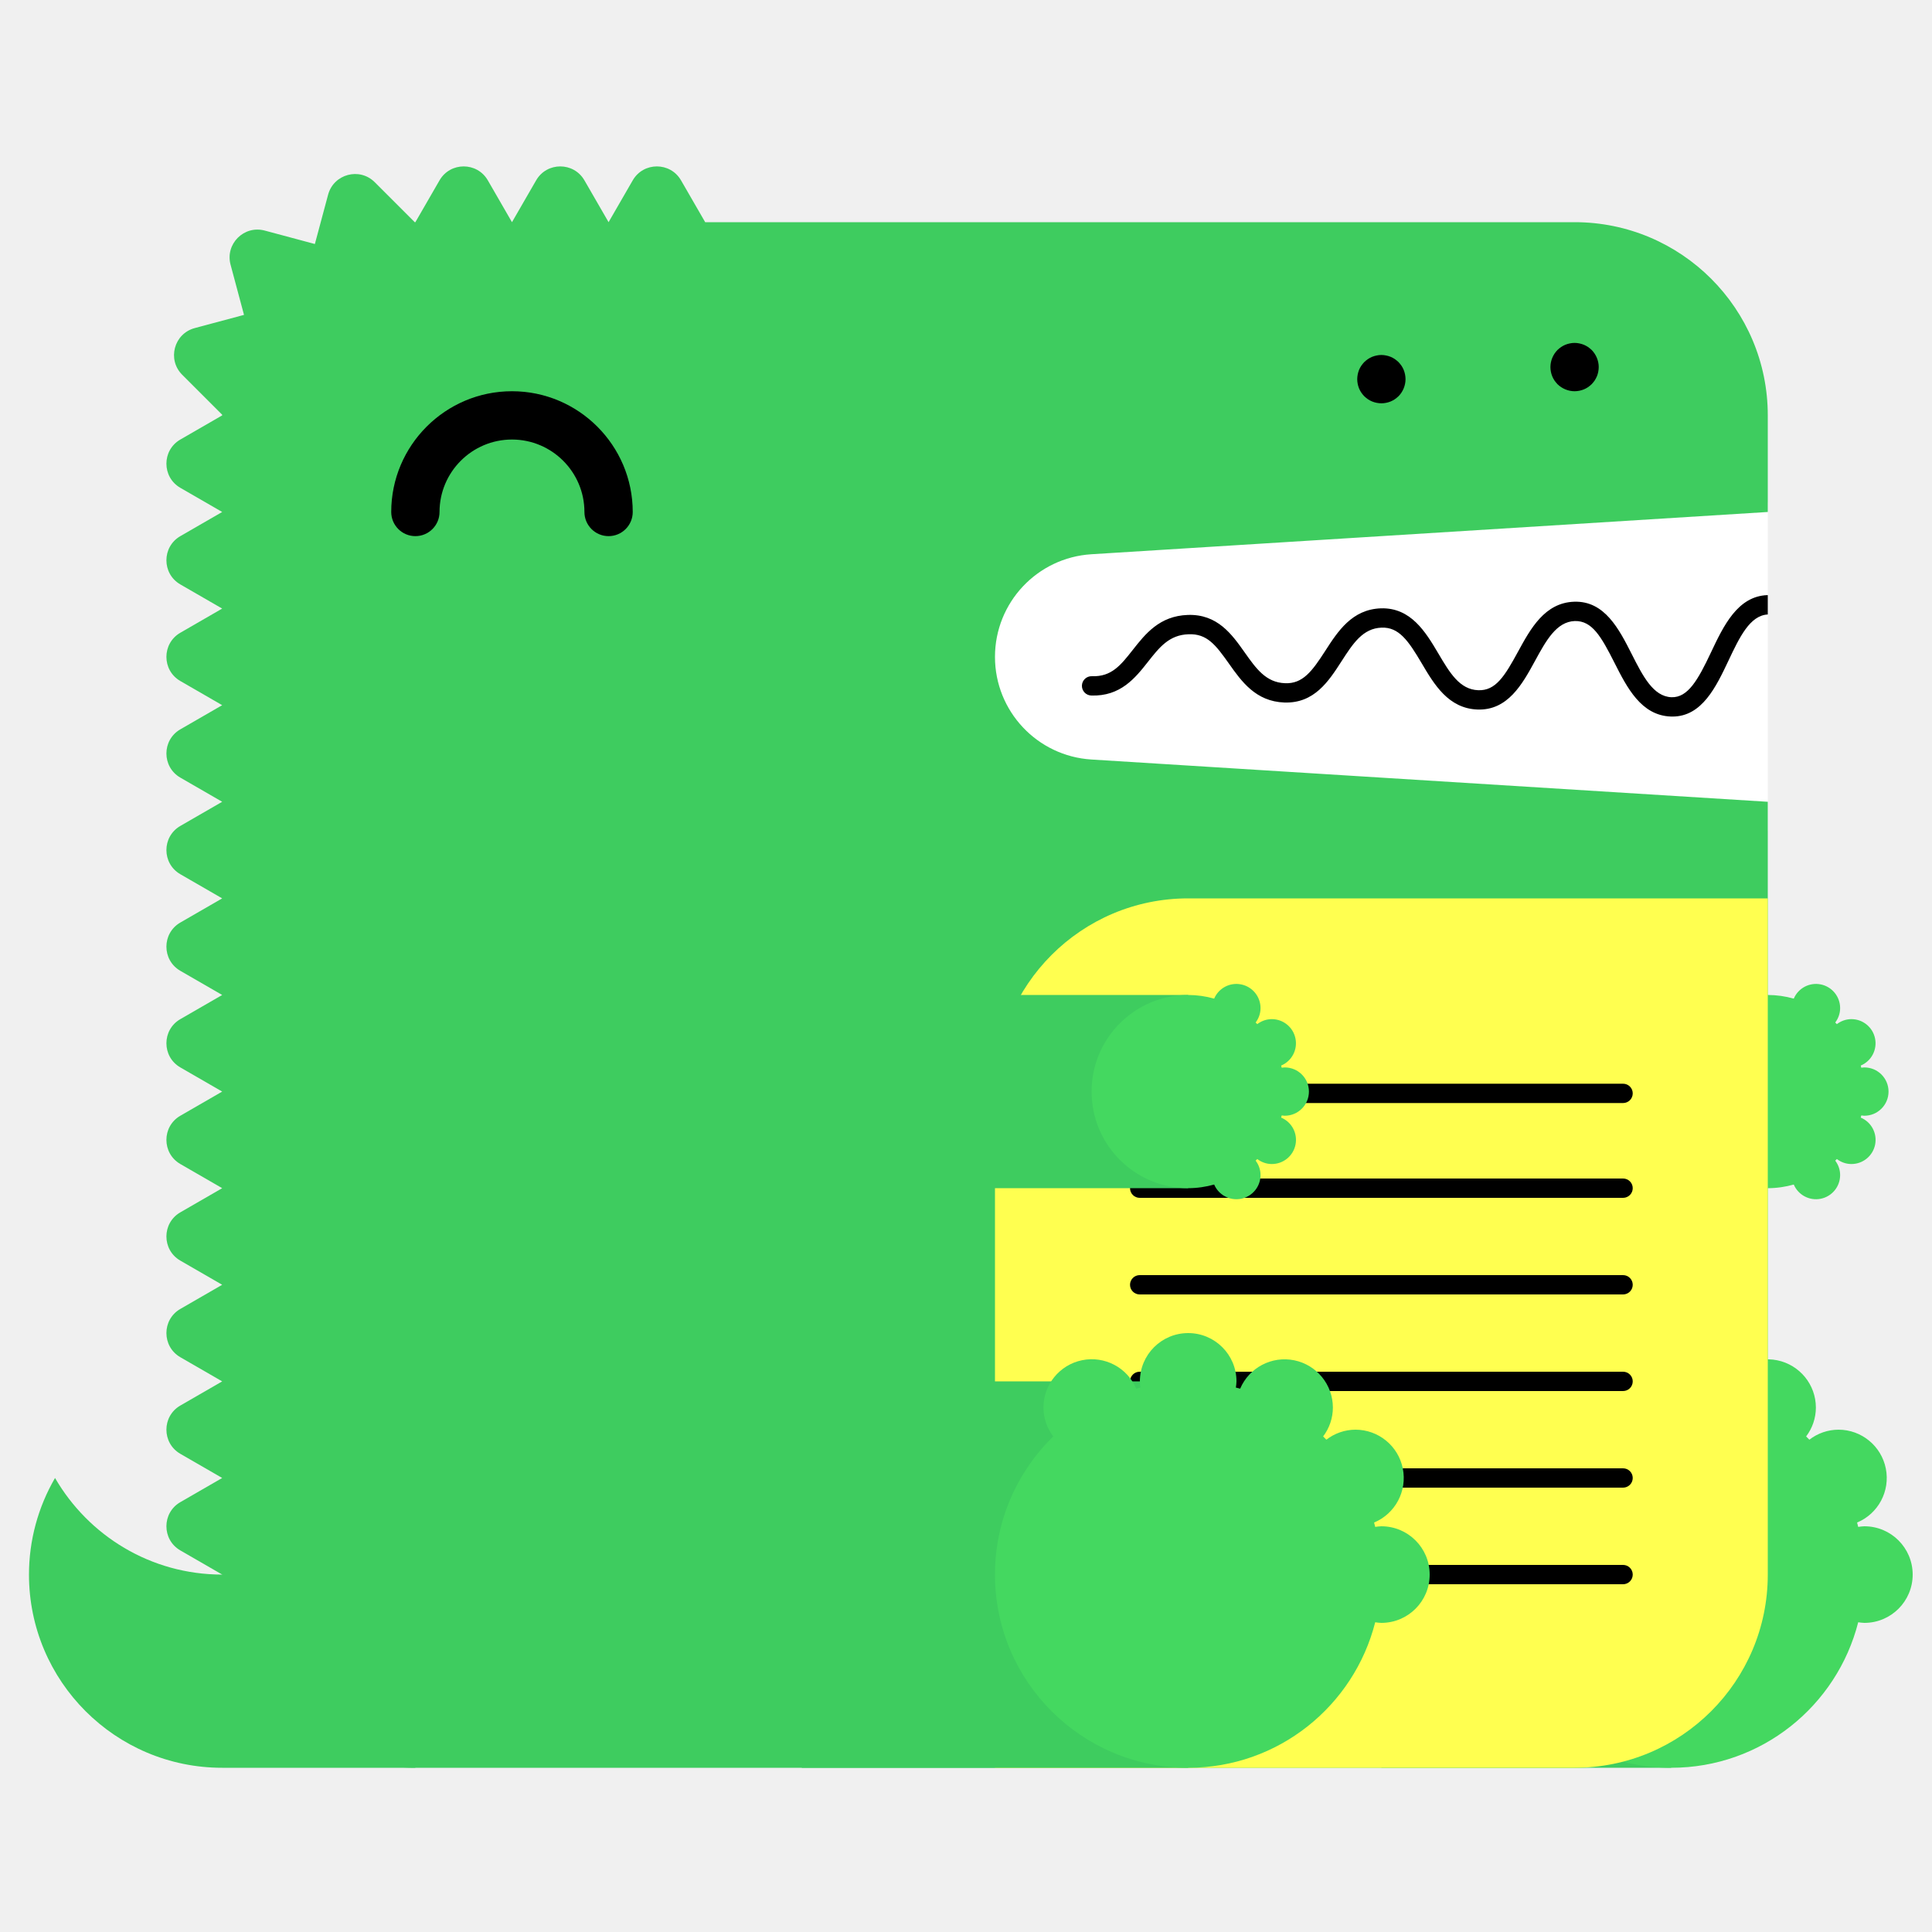
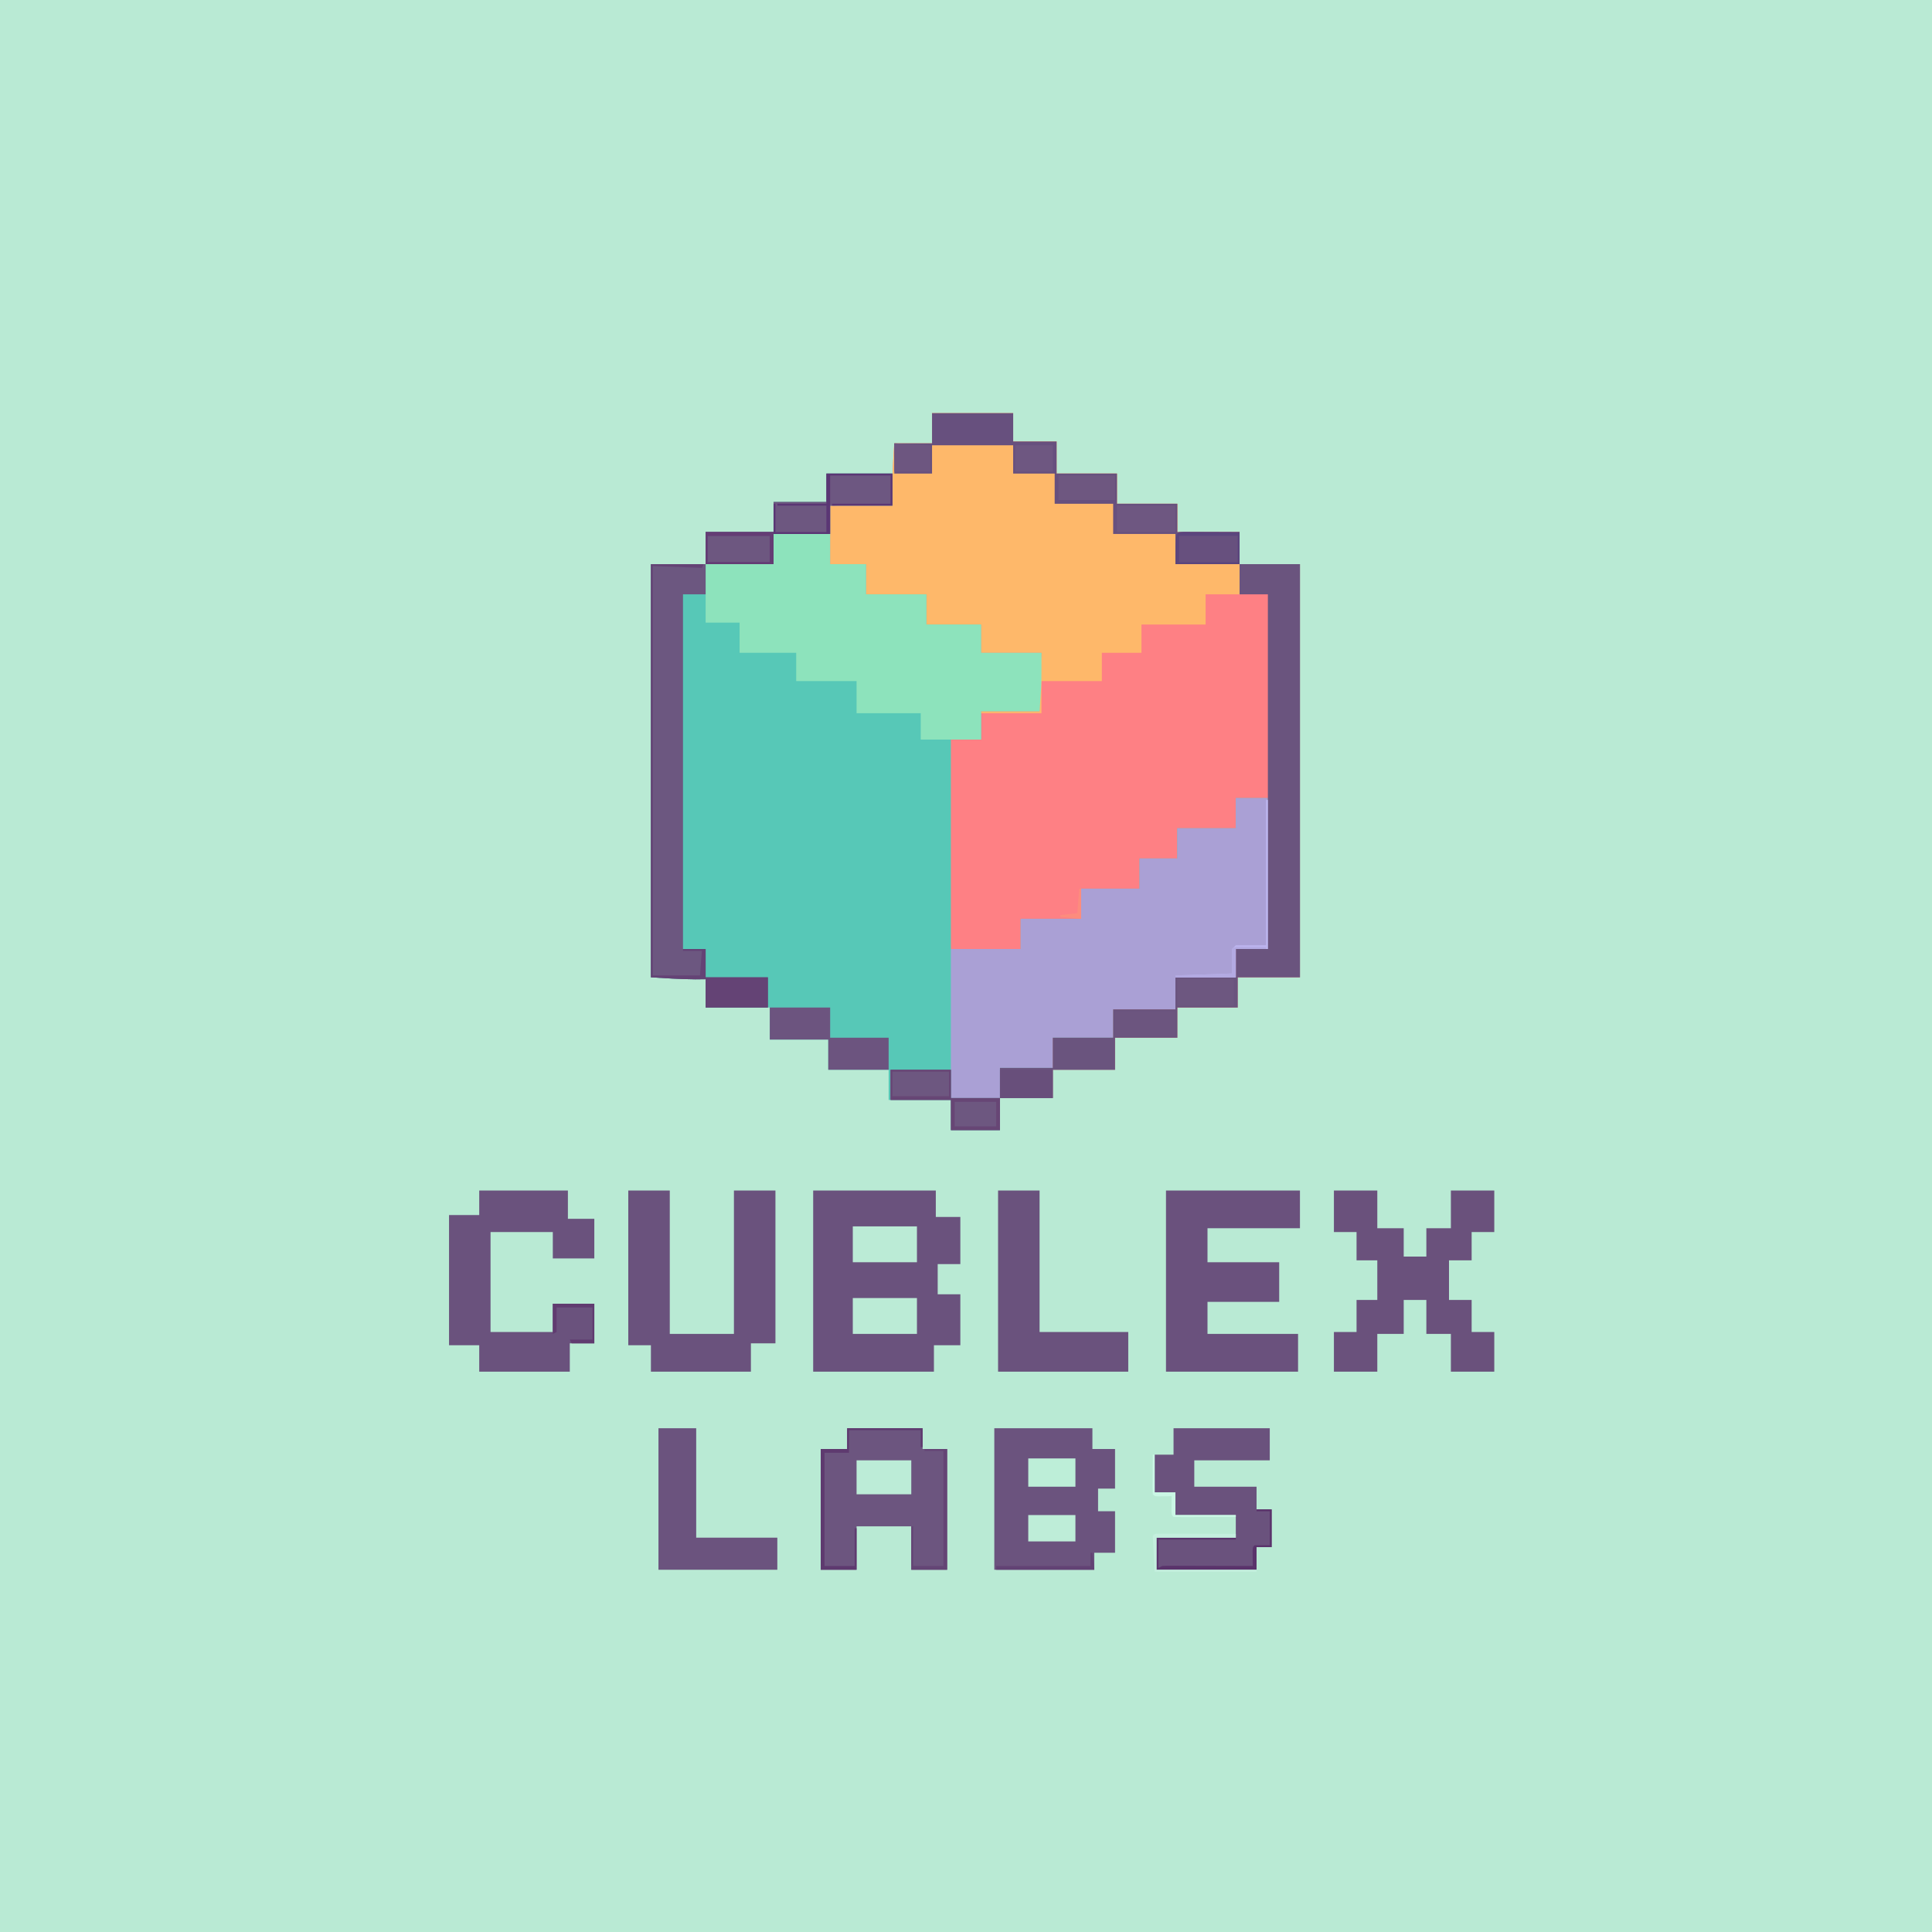
- <svg xmlns="http://www.w3.org/2000/svg" width="200" height="200" viewBox="0 0 200 200">
-   <g fill="none" fill-rule="evenodd">
-     <path fill="#FFF" d="M99 52h84v34H99z" />
-     <path d="M23 163c-7.398 0-13.843-4.027-17.303-10A19.886 19.886 0 0 0 3 163c0 11.046 8.954 20 20 20h20v-20H23z" fill="#3ECC5F" />
-     <path d="M112.98 57.376L183 53V43c0-11.046-8.954-20-20-20H73l-2.5-4.33c-1.112-1.925-3.889-1.925-5 0L63 23l-2.5-4.33c-1.111-1.925-3.889-1.925-5 0L53 23l-2.5-4.33c-1.111-1.925-3.889-1.925-5 0L43 23c-.022 0-.042.003-.065.003l-4.142-4.141c-1.57-1.571-4.252-.853-4.828 1.294l-1.369 5.104-5.192-1.392c-2.148-.575-4.111 1.389-3.535 3.536l1.39 5.193-5.102 1.367c-2.148.576-2.867 3.259-1.296 4.83l4.142 4.142c0 .021-.003.042-.003.064l-4.33 2.5c-1.925 1.111-1.925 3.889 0 5L23 53l-4.33 2.5c-1.925 1.111-1.925 3.889 0 5L23 63l-4.33 2.5c-1.925 1.111-1.925 3.889 0 5L23 73l-4.33 2.5c-1.925 1.111-1.925 3.889 0 5L23 83l-4.33 2.5c-1.925 1.111-1.925 3.889 0 5L23 93l-4.33 2.5c-1.925 1.111-1.925 3.889 0 5L23 103l-4.33 2.5c-1.925 1.111-1.925 3.889 0 5L23 113l-4.33 2.5c-1.925 1.111-1.925 3.889 0 5L23 123l-4.33 2.5c-1.925 1.111-1.925 3.889 0 5L23 133l-4.33 2.5c-1.925 1.111-1.925 3.889 0 5L23 143l-4.33 2.5c-1.925 1.111-1.925 3.889 0 5L23 153l-4.33 2.5c-1.925 1.111-1.925 3.889 0 5L23 163c0 11.046 8.954 20 20 20h120c11.046 0 20-8.954 20-20V83l-70.02-4.376A10.645 10.645 0 0 1 103 68c0-5.621 4.37-10.273 9.98-10.624" fill="#3ECC5F" />
-     <path fill="#3ECC5F" d="M143 183h30v-40h-30z" />
-     <path d="M193 158c-.219 0-.428.037-.639.064-.038-.15-.074-.301-.116-.451A5 5 0 0 0 190.32 148a4.96 4.96 0 0 0-3.016 1.036 26.531 26.531 0 0 0-.335-.336 4.955 4.955 0 0 0 1.011-2.987 5 5 0 0 0-9.599-1.959c-.148-.042-.297-.077-.445-.115.027-.211.064-.42.064-.639a5 5 0 0 0-5-5 5 5 0 0 0-5 5c0 .219.037.428.064.639-.148.038-.297.073-.445.115a4.998 4.998 0 0 0-9.599 1.959c0 1.125.384 2.151 1.011 2.987-3.717 3.632-6.031 8.693-6.031 14.3 0 11.046 8.954 20 20 20 9.339 0 17.16-6.41 19.361-15.064.211.027.42.064.639.064a5 5 0 0 0 5-5 5 5 0 0 0-5-5" fill="#44D860" />
-     <path fill="#3ECC5F" d="M153 123h30v-20h-30z" />
-     <path d="M193 115.5a2.5 2.5 0 1 0 0-5c-.109 0-.214.019-.319.032-.02-.075-.037-.15-.058-.225a2.501 2.501 0 0 0-.963-4.807c-.569 0-1.088.197-1.508.518a6.653 6.653 0 0 0-.168-.168c.314-.417.506-.931.506-1.494a2.5 2.5 0 0 0-4.8-.979A9.987 9.987 0 0 0 183 103c-5.522 0-10 4.478-10 10s4.478 10 10 10c.934 0 1.833-.138 2.69-.377a2.5 2.5 0 0 0 4.8-.979c0-.563-.192-1.077-.506-1.494.057-.055.113-.111.168-.168.42.321.939.518 1.508.518a2.5 2.5 0 0 0 .963-4.807c.021-.074.038-.15.058-.225.105.013.21.032.319.032" fill="#44D860" />
-     <path d="M63 55.5a2.5 2.5 0 0 1-2.5-2.5c0-4.136-3.364-7.5-7.5-7.5s-7.5 3.364-7.5 7.5a2.5 2.5 0 1 1-5 0c0-6.893 5.607-12.5 12.5-12.5S65.5 46.107 65.5 53a2.5 2.5 0 0 1-2.5 2.5" fill="#000" />
-     <path d="M103 183h60c11.046 0 20-8.954 20-20V93h-60c-11.046 0-20 8.954-20 20v70z" fill="#FFFF50" />
-     <path d="M168.02 124h-50.04a1 1 0 1 1 0-2h50.04a1 1 0 1 1 0 2m0 20h-50.04a1 1 0 1 1 0-2h50.04a1 1 0 1 1 0 2m0 20h-50.04a1 1 0 1 1 0-2h50.04a1 1 0 1 1 0 2m0-49.814h-50.04a1 1 0 1 1 0-2h50.04a1 1 0 1 1 0 2m0 19.814h-50.04a1 1 0 1 1 0-2h50.04a1 1 0 1 1 0 2m0 20h-50.04a1 1 0 1 1 0-2h50.04a1 1 0 1 1 0 2M183 61.611c-.012 0-.022-.006-.034-.005-3.09.105-4.552 3.196-5.842 5.923-1.346 2.85-2.387 4.703-4.093 4.647-1.889-.068-2.969-2.202-4.113-4.46-1.314-2.594-2.814-5.536-5.963-5.426-3.046.104-4.513 2.794-5.807 5.167-1.377 2.528-2.314 4.065-4.121 3.994-1.927-.07-2.951-1.805-4.136-3.813-1.321-2.236-2.848-4.75-5.936-4.664-2.994.103-4.465 2.385-5.763 4.4-1.373 2.13-2.335 3.428-4.165 3.351-1.973-.07-2.992-1.51-4.171-3.177-1.324-1.873-2.816-3.993-5.895-3.89-2.928.1-4.399 1.97-5.696 3.618-1.232 1.564-2.194 2.802-4.229 2.724a1 1 0 0 0-.072 2c3.017.101 4.545-1.8 5.872-3.487 1.177-1.496 2.193-2.787 4.193-2.855 1.926-.082 2.829 1.115 4.195 3.045 1.297 1.834 2.769 3.914 5.731 4.021 3.103.104 4.596-2.215 5.918-4.267 1.182-1.834 2.202-3.417 4.15-3.484 1.793-.067 2.769 1.35 4.145 3.681 1.297 2.197 2.766 4.686 5.787 4.796 3.125.108 4.634-2.62 5.949-5.035 1.139-2.088 2.214-4.06 4.119-4.126 1.793-.042 2.728 1.595 4.111 4.33 1.292 2.553 2.757 5.445 5.825 5.556l.169.003c3.064 0 4.518-3.075 5.805-5.794 1.139-2.41 2.217-4.68 4.067-4.773v-2z" fill="#000" />
-     <path fill="#3ECC5F" d="M83 183h40v-40H83z" />
-     <path d="M143 158c-.219 0-.428.037-.639.064-.038-.15-.074-.301-.116-.451A5 5 0 0 0 140.32 148a4.96 4.96 0 0 0-3.016 1.036 26.531 26.531 0 0 0-.335-.336 4.955 4.955 0 0 0 1.011-2.987 5 5 0 0 0-9.599-1.959c-.148-.042-.297-.077-.445-.115.027-.211.064-.42.064-.639a5 5 0 0 0-5-5 5 5 0 0 0-5 5c0 .219.037.428.064.639-.148.038-.297.073-.445.115a4.998 4.998 0 0 0-9.599 1.959c0 1.125.384 2.151 1.011 2.987-3.717 3.632-6.031 8.693-6.031 14.3 0 11.046 8.954 20 20 20 9.339 0 17.16-6.41 19.361-15.064.211.027.42.064.639.064a5 5 0 0 0 5-5 5 5 0 0 0-5-5" fill="#44D860" />
-     <path fill="#3ECC5F" d="M83 123h40v-20H83z" />
-     <path d="M133 115.5a2.5 2.5 0 1 0 0-5c-.109 0-.214.019-.319.032-.02-.075-.037-.15-.058-.225a2.501 2.501 0 0 0-.963-4.807c-.569 0-1.088.197-1.508.518a6.653 6.653 0 0 0-.168-.168c.314-.417.506-.931.506-1.494a2.5 2.5 0 0 0-4.8-.979A9.987 9.987 0 0 0 123 103c-5.522 0-10 4.478-10 10s4.478 10 10 10c.934 0 1.833-.138 2.69-.377a2.5 2.5 0 0 0 4.8-.979c0-.563-.192-1.077-.506-1.494.057-.055.113-.111.168-.168.42.321.939.518 1.508.518a2.5 2.5 0 0 0 .963-4.807c.021-.074.038-.15.058-.225.105.013.21.032.319.032" fill="#44D860" />
-     <path d="M143 41.75c-.16 0-.33-.02-.49-.05a2.52 2.52 0 0 1-.47-.14c-.15-.06-.29-.14-.431-.23-.13-.09-.259-.2-.38-.31-.109-.12-.219-.24-.309-.38s-.17-.28-.231-.43a2.619 2.619 0 0 1-.189-.96c0-.16.02-.33.05-.49.03-.16.08-.31.139-.47.061-.15.141-.29.231-.43.09-.13.2-.26.309-.38.121-.11.25-.22.38-.31.141-.09.281-.17.431-.23.149-.06.31-.11.47-.14.32-.07.65-.07.98 0 .159.03.32.08.47.14.149.06.29.14.43.23.13.09.259.2.38.31.11.12.22.25.31.38.09.14.17.28.23.43.06.16.11.31.14.47.029.16.05.33.05.49 0 .66-.271 1.31-.73 1.77-.121.11-.25.22-.38.31-.14.09-.281.17-.43.23a2.565 2.565 0 0 1-.96.19m20-1.25c-.66 0-1.3-.27-1.771-.73a3.802 3.802 0 0 1-.309-.38c-.09-.14-.17-.28-.231-.43a2.619 2.619 0 0 1-.189-.96c0-.66.27-1.3.729-1.77.121-.11.25-.22.38-.31.141-.09.281-.17.431-.23.149-.06.31-.11.47-.14.32-.07.66-.07.98 0 .159.03.32.08.47.14.149.06.29.14.43.23.13.09.259.2.38.31.459.47.73 1.11.73 1.77 0 .16-.021.33-.05.49-.03.16-.08.32-.14.47-.07.15-.14.29-.23.43-.09.13-.2.26-.31.38-.121.11-.25.22-.38.31-.14.09-.281.17-.43.23a2.565 2.565 0 0 1-.96.19" fill="#000" />
-   </g>
+ <svg xmlns="http://www.w3.org/2000/svg" version="1.1" width="1024" height="1024">
+   <path d="M0 0 C337.92 0 675.84 0 1024 0 C1024 337.92 1024 675.84 1024 1024 C686.08 1024 348.16 1024 0 1024 C0 686.08 0 348.16 0 0 Z " fill="#B9EAD4" transform="translate(0,0)" />
+   <path d="M0 0 C14.19 0 28.38 0 43 0 C43 4.95 43 9.9 43 15 C50.59 15 58.18 15 66 15 C66 20.61 66 26.22 66 32 C76.56 32 87.12 32 98 32 C98 37.28 98 42.56 98 48 C108.56 48 119.12 48 130 48 C130 52.95 130 57.9 130 63 C140.89 63 151.78 63 163 63 C163 68.61 163 74.22 163 80 C173.56 80 184.12 80 195 80 C195 152.27 195 224.54 195 299 C184.11 299 173.22 299 162 299 C162 304.28 162 309.56 162 315 C151.44 315 140.88 315 130 315 C130 320.28 130 325.56 130 331 C119.11 331 108.22 331 97 331 C97 336.61 97 342.22 97 348 C86.11 348 75.22 348 64 348 C64 352.95 64 357.9 64 363 C54.76 363 45.52 363 36 363 C36 368.61 36 374.22 36 380 C27.42 380 18.84 380 10 380 C10 374.72 10 369.44 10 364 C-0.89 364 -11.78 364 -23 364 C-23 358.72 -23 353.44 -23 348 C-33.56 348 -44.12 348 -55 348 C-55 342.72 -55 337.44 -55 332 C-65.23 332 -75.46 332 -86 332 C-86 326.39 -86 320.78 -86 315 C-97.22 315 -108.44 315 -120 315 C-120 310.05 -120 305.1 -120 300 C-121.815 300.021 -123.63 300.041 -125.5 300.062 C-133.341 299.997 -141.174 299.489 -149 299 C-149 226.73 -149 154.46 -149 80 C-139.43 80 -129.86 80 -120 80 C-120 74.39 -120 68.78 -120 63 C-108.12 63 -96.24 63 -84 63 C-84 57.72 -84 52.44 -84 47 C-74.76 47 -65.52 47 -56 47 C-56 42.05 -56 37.1 -56 32 C-44.12 32 -32.24 32 -20 32 C-20 26.72 -20 21.44 -20 16 C-13.4 16 -6.8 16 0 16 C0 10.72 0 5.44 0 0 Z " fill="#57C8B7" transform="translate(494,219)" />
+   <path d="M0 0 C14.19 0 28.38 0 43 0 C43 4.95 43 9.9 43 15 C50.59 15 58.18 15 66 15 C66 20.61 66 26.22 66 32 C76.56 32 87.12 32 98 32 C98 37.28 98 42.56 98 48 C108.56 48 119.12 48 130 48 C130 52.95 130 57.9 130 63 C140.89 63 151.78 63 163 63 C163 68.61 163 74.22 163 80 C173.56 80 184.12 80 195 80 C195 152.27 195 224.54 195 299 C184.11 299 173.22 299 162 299 C162 304.28 162 309.56 162 315 C151.44 315 140.88 315 130 315 C130 320.28 130 325.56 130 331 C119.11 331 108.22 331 97 331 C97 336.61 97 342.22 97 348 C86.11 348 75.22 348 64 348 C64 352.95 64 357.9 64 363 C54.76 363 45.52 363 36 363 C36 357.72 36 352.44 36 347 C45.24 347 54.48 347 64 347 C64 341.72 64 336.44 64 331 C74.56 331 85.12 331 96 331 C96 326.05 96 321.1 96 316 C106.89 316 117.78 316 129 316 C129 310.39 129 304.78 129 299 C139.56 299 150.12 299 161 299 C161 294.05 161 289.1 161 284 C166.61 284 172.22 284 178 284 C178 257.6 178 231.2 178 204 C172.39 204 166.78 204 161 204 C161 209.28 161 214.56 161 220 C150.77 220 140.54 220 130 220 C130 225.28 130 230.56 130 236 C123.4 236 116.8 236 110 236 C110 241.28 110 246.56 110 252 C99.77 252 89.54 252 79 252 C79 257.28 79 262.56 79 268 C68.44 268 57.88 268 47 268 C47 273.28 47 278.56 47 284 C34.79 284 22.58 284 10 284 C10 247.37 10 210.74 10 173 C15.28 173 20.56 173 26 173 C26 168.05 26 163.1 26 158 C36.23 158 46.46 158 57 158 C56.961 153.036 56.961 153.036 56.91 148.072 C56.883 140.963 57.488 134.171 58 127 C47.44 127 36.88 127 26 127 C26 122.05 26 117.1 26 112 C16.43 112 6.86 112 -3 112 C-3 106.72 -3 101.44 -3 96 C-13.56 96 -24.12 96 -35 96 C-35 90.72 -35 85.44 -35 80 C-41.27 80 -47.54 80 -54 80 C-54 69.77 -54 59.54 -54 49 C-43.11 49 -32.22 49 -21 49 C-21.021 46.525 -21.041 44.05 -21.062 41.5 C-21.097 32.958 -20.614 24.52 -20 16 C-13.4 16 -6.8 16 0 16 C0 10.72 0 5.44 0 0 Z " fill="#FE8084" transform="translate(494,219)" />
+   <path d="M0 0 C14.19 0 28.38 0 43 0 C43 4.95 43 9.9 43 15 C50.59 15 58.18 15 66 15 C66 20.61 66 26.22 66 32 C76.56 32 87.12 32 98 32 C98 37.28 98 42.56 98 48 C108.56 48 119.12 48 130 48 C130 52.95 130 57.9 130 63 C140.89 63 151.78 63 163 63 C163 73.89 163 84.78 163 96 C157.06 96 151.12 96 145 96 C145 101.28 145 106.56 145 112 C133.78 112 122.56 112 111 112 C111 116.95 111 121.9 111 127 C104.07 127 97.14 127 90 127 C90 131.95 90 136.9 90 142 C79.44 142 68.88 142 58 142 C58 147.61 58 153.22 58 159 C47.44 159 36.88 159 26 159 C26 158.67 26 158.34 26 158 C36.23 158 46.46 158 57 158 C56.961 153.036 56.961 153.036 56.91 148.072 C56.883 140.963 57.488 134.171 58 127 C47.44 127 36.88 127 26 127 C26 122.05 26 117.1 26 112 C16.43 112 6.86 112 -3 112 C-3 106.72 -3 101.44 -3 96 C-13.56 96 -24.12 96 -35 96 C-35 90.72 -35 85.44 -35 80 C-41.27 80 -47.54 80 -54 80 C-54 69.77 -54 59.54 -54 49 C-43.11 49 -32.22 49 -21 49 C-21.021 46.525 -21.041 44.05 -21.062 41.5 C-21.097 32.958 -20.614 24.52 -20 16 C-13.4 16 -6.8 16 0 16 C0 10.72 0 5.44 0 0 Z " fill="#FEB86A" transform="translate(494,219)" />
+   <path d="M0 0 C5.61 0 11.22 0 17 0 C17 26.4 17 52.8 17 80 C11.39 80 5.78 80 0 80 C0 84.95 0 89.9 0 95 C-10.56 95 -21.12 95 -32 95 C-32 100.61 -32 106.22 -32 112 C-42.89 112 -53.78 112 -65 112 C-65 116.95 -65 121.9 -65 127 C-75.56 127 -86.12 127 -97 127 C-97 132.28 -97 137.56 -97 143 C-106.24 143 -115.48 143 -125 143 C-125 148.28 -125 153.56 -125 159 C-133.58 159 -142.16 159 -151 159 C-151 132.93 -151 106.86 -151 80 C-138.79 80 -126.58 80 -114 80 C-114 74.72 -114 69.44 -114 64 C-103.44 64 -92.88 64 -82 64 C-82 58.72 -82 53.44 -82 48 C-71.77 48 -61.54 48 -51 48 C-51 42.72 -51 37.44 -51 32 C-44.4 32 -37.8 32 -31 32 C-31 26.72 -31 21.44 -31 16 C-20.77 16 -10.54 16 0 16 C0 10.72 0 5.44 0 0 Z " fill="#AAA0D5" transform="translate(655,423)" />
+   <path d="M0 0 C11.55 0 23.1 0 35 0 C35 5.61 35 11.22 35 17 C24.11 17 13.22 17 2 17 C2 27.23 2 37.46 2 48 C8.27 48 14.54 48 21 48 C21 53.28 21 58.56 21 64 C31.56 64 42.12 64 53 64 C53 69.28 53 74.56 53 80 C62.57 80 72.14 80 82 80 C82 84.95 82 89.9 82 95 C92.56 95 103.12 95 114 95 C114 111.096 114 111.096 113.5 118.375 C113.335 120.891 113.17 123.407 113 126 C102.77 126 92.54 126 82 126 C82 130.95 82 135.9 82 141 C71.44 141 60.88 141 50 141 C50 136.38 50 131.76 50 127 C38.78 127 27.56 127 16 127 C16 121.39 16 115.78 16 110 C5.44 110 -5.12 110 -16 110 C-16 105.05 -16 100.1 -16 95 C-25.9 95 -35.8 95 -46 95 C-46 89.72 -46 84.44 -46 79 C-51.94 79 -57.88 79 -64 79 C-64 63.16 -64 47.32 -64 31 C-52.12 31 -40.24 31 -28 31 C-28 25.72 -28 20.44 -28 15 C-18.76 15 -9.52 15 0 15 C0 10.05 0 5.1 0 0 Z " fill="#8DE3BC" transform="translate(438,251)" />
+   <path d="M0 0 C21.45 0 42.9 0 65 0 C65 4.62 65 9.24 65 14 C69.29 14 73.58 14 78 14 C78 22.25 78 30.5 78 39 C74.04 39 70.08 39 66 39 C66 44.28 66 49.56 66 55 C69.96 55 73.92 55 78 55 C78 63.91 78 72.82 78 82 C73.38 82 68.76 82 64 82 C64 86.62 64 91.24 64 96 C42.88 96 21.76 96 0 96 C0 64.32 0 32.64 0 0 Z " fill="#6A527D" transform="translate(431,631)" />
+   <path d="M0 0 C10.56 0 21.12 0 32 0 C32 72.27 32 144.54 32 219 C21.11 219 10.22 219 -1 219 C-1 224.28 -1 229.56 -1 235 C-11.56 235 -22.12 235 -33 235 C-33 240.28 -33 245.56 -33 251 C-43.89 251 -54.78 251 -66 251 C-66 256.61 -66 262.22 -66 268 C-76.89 268 -87.78 268 -99 268 C-99 272.95 -99 277.9 -99 283 C-108.24 283 -117.48 283 -127 283 C-127 277.72 -127 272.44 -127 267 C-117.76 267 -108.52 267 -99 267 C-99 261.72 -99 256.44 -99 251 C-88.44 251 -77.88 251 -67 251 C-67 246.05 -67 241.1 -67 236 C-56.11 236 -45.22 236 -34 236 C-34 230.39 -34 224.78 -34 219 C-23.44 219 -12.88 219 -2 219 C-2 214.05 -2 209.1 -2 204 C3.61 204 9.22 204 15 204 C15 141.96 15 79.92 15 16 C10.05 16 5.1 16 0 16 C0 10.72 0 5.44 0 0 Z " fill="#6A547E" transform="translate(657,299)" />
+   <path d="M0 0 C23.43 0 46.86 0 71 0 C71 6.6 71 13.2 71 20 C54.83 20 38.66 20 22 20 C22 25.94 22 31.88 22 38 C34.54 38 47.08 38 60 38 C60 44.93 60 51.86 60 59 C47.46 59 34.92 59 22 59 C22 64.61 22 70.22 22 76 C37.84 76 53.68 76 70 76 C70 82.6 70 89.2 70 96 C46.9 96 23.8 96 0 96 C0 64.32 0 32.64 0 0 Z " fill="#6A517D" transform="translate(618,631)" />
+   <path d="M0 0 C9.57 0 19.14 0 29 0 C29 5.28 29 10.56 29 16 C25.04 16 21.08 16 17 16 C17 78.04 17 140.08 17 204 C20.96 204 24.92 204 29 204 C29 208.95 29 213.9 29 219 C39.89 219 50.78 219 62 219 C62 224.28 62 229.56 62 235 C51.11 235 40.22 235 29 235 C29 230.05 29 225.1 29 220 C27.185 220.021 25.37 220.041 23.5 220.062 C15.659 219.997 7.826 219.489 0 219 C0 146.73 0 74.46 0 0 Z " fill="#6C5780" transform="translate(345,299)" />
+   <path d="M0 0 C7.26 0 14.52 0 22 0 C22 25.08 22 50.16 22 76 C33.22 76 44.44 76 56 76 C56 50.92 56 25.84 56 0 C63.26 0 70.52 0 78 0 C78 26.73 78 53.46 78 81 C73.71 81 69.42 81 65 81 C65 85.95 65 90.9 65 96 C47.51 96 30.02 96 12 96 C12 91.38 12 86.76 12 82 C8.04 82 4.08 82 0 82 C0 54.94 0 27.88 0 0 Z " fill="#6A527D" transform="translate(333,631)" />
+   <path d="M0 0 C17.16 0 34.32 0 52 0 C52 3.63 52 7.26 52 11 C55.96 11 59.92 11 64 11 C64 17.93 64 24.86 64 32 C61.03 32 58.06 32 55 32 C55 35.96 55 39.92 55 44 C57.97 44 60.94 44 64 44 C64 51.26 64 58.52 64 66 C60.37 66 56.74 66 53 66 C53 68.97 53 71.94 53 75 C35.51 75 18.02 75 0 75 C0 50.25 0 25.5 0 0 Z " fill="#6B537E" transform="translate(527,757)" />
+   <path d="M0 0 C7.59 0 15.18 0 23 0 C23 6.6 23 13.2 23 20 C27.62 20 32.24 20 37 20 C37 24.95 37 29.9 37 35 C40.96 35 44.92 35 49 35 C49 30.05 49 25.1 49 20 C53.29 20 57.58 20 62 20 C62 13.4 62 6.8 62 0 C69.59 0 77.18 0 85 0 C85 7.26 85 14.52 85 22 C81.04 22 77.08 22 73 22 C73 26.95 73 31.9 73 37 C69.04 37 65.08 37 61 37 C61 43.93 61 50.86 61 58 C64.96 58 68.92 58 73 58 C73 63.61 73 69.22 73 75 C76.96 75 80.92 75 85 75 C85 81.93 85 88.86 85 96 C77.41 96 69.82 96 62 96 C62 89.4 62 82.8 62 76 C57.71 76 53.42 76 49 76 C49 70.06 49 64.12 49 58 C45.04 58 41.08 58 37 58 C37 63.94 37 69.88 37 76 C32.38 76 27.76 76 23 76 C23 82.6 23 89.2 23 96 C15.41 96 7.82 96 0 96 C0 89.07 0 82.14 0 75 C3.96 75 7.92 75 12 75 C12 69.39 12 63.78 12 58 C15.63 58 19.26 58 23 58 C23 51.07 23 44.14 23 37 C19.37 37 15.74 37 12 37 C12 32.05 12 27.1 12 22 C8.04 22 4.08 22 0 22 C0 14.74 0 7.48 0 0 Z " fill="#6A517C" transform="translate(707,631)" />
+   <path d="M0 0 C15.51 0 31.02 0 47 0 C47 4.95 47 9.9 47 15 C51.62 15 56.24 15 61 15 C61 21.93 61 28.86 61 36 C53.74 36 46.48 36 39 36 C39 31.38 39 26.76 39 22 C28.11 22 17.22 22 6 22 C6 39.49 6 56.98 6 75 C16.89 75 27.78 75 39 75 C39 70.05 39 65.1 39 60 C46.26 60 53.52 60 61 60 C61 66.93 61 73.86 61 81 C56.71 81 52.42 81 48 81 C48 85.95 48 90.9 48 96 C32.16 96 16.32 96 0 96 C0 91.38 0 86.76 0 82 C-5.28 82 -10.56 82 -16 82 C-16 59.23 -16 36.46 -16 13 C-10.72 13 -5.44 13 0 13 C0 8.71 0 4.42 0 0 Z " fill="#6A527D" transform="translate(254,631)" />
+   <path d="M0 0 C13.2 0 26.4 0 40 0 C40 3.63 40 7.26 40 11 C44.29 11 48.58 11 53 11 C53 32.12 53 53.24 53 75 C46.73 75 40.46 75 34 75 C34 67.41 34 59.82 34 52 C24.43 52 14.86 52 5 52 C5 59.59 5 67.18 5 75 C-1.27 75 -7.54 75 -14 75 C-14 53.88 -14 32.76 -14 11 C-9.38 11 -4.76 11 0 11 C0 7.37 0 3.74 0 0 Z " fill="#6C557F" transform="translate(449,757)" />
+   <path d="M0 0 C7.26 0 14.52 0 22 0 C22 24.75 22 49.5 22 75 C37.51 75 53.02 75 69 75 C69 81.93 69 88.86 69 96 C46.23 96 23.46 96 0 96 C0 64.32 0 32.64 0 0 Z " fill="#6A527D" transform="translate(529,631)" />
+   <path d="M0 0 C14.19 0 28.38 0 43 0 C43 4.95 43 9.9 43 15 C50.59 15 58.18 15 66 15 C66 20.61 66 26.22 66 32 C76.56 32 87.12 32 98 32 C98 37.28 98 42.56 98 48 C108.56 48 119.12 48 130 48 C130 52.95 130 57.9 130 63 C140.89 63 151.78 63 163 63 C163 68.61 163 74.22 163 80 C151.78 80 140.56 80 129 80 C129 74.72 129 69.44 129 64 C118.11 64 107.22 64 96 64 C96 58.72 96 53.44 96 48 C85.77 48 75.54 48 65 48 C65 42.72 65 37.44 65 32 C57.74 32 50.48 32 43 32 C43 27.05 43 22.1 43 17 C28.81 17 14.62 17 0 17 C0 21.95 0 26.9 0 32 C-6.6 32 -13.2 32 -20 32 C-20 26.72 -20 21.44 -20 16 C-13.4 16 -6.8 16 0 16 C0 10.72 0 5.44 0 0 Z " fill="#67507E" transform="translate(494,219)" />
+   <path d="M0 0 C16.83 0 33.66 0 51 0 C51 5.61 51 11.22 51 17 C37.8 17 24.6 17 11 17 C11 21.62 11 26.24 11 31 C21.89 31 32.78 31 44 31 C44 34.96 44 38.92 44 43 C46.64 43 49.28 43 52 43 C52 49.6 52 56.2 52 63 C49.36 63 46.72 63 44 63 C44 66.96 44 70.92 44 75 C26.51 75 9.02 75 -9 75 C-9 69.39 -9 63.78 -9 58 C4.86 58 18.72 58 33 58 C33 54.04 33 50.08 33 46 C22.44 46 11.88 46 1 46 C1 42.04 1 38.08 1 34 C-2.63 34 -6.26 34 -10 34 C-10 27.4 -10 20.8 -10 14 C-6.7 14 -3.4 14 0 14 C0 9.38 0 4.76 0 0 Z " fill="#6A527D" transform="translate(622,757)" />
+   <path d="M0 0 C6.6 0 13.2 0 20 0 C20 19.14 20 38.28 20 58 C34.19 58 48.38 58 63 58 C63 63.61 63 69.22 63 75 C42.21 75 21.42 75 0 75 C0 50.25 0 25.5 0 0 Z " fill="#6B537E" transform="translate(349,757)" />
+   <path d="M0 0 C11.55 0 23.1 0 35 0 C35 5.61 35 11.22 35 17 C24.11 17 13.22 17 2 17 C2 21.95 2 26.9 2 32 C-7.9 32 -17.8 32 -28 32 C-28 37.28 -28 42.56 -28 48 C-39.88 48 -51.76 48 -64 48 C-64 42.39 -64 36.78 -64 31 C-52.12 31 -40.24 31 -28 31 C-28 25.72 -28 20.44 -28 15 C-18.76 15 -9.52 15 0 15 C0 10.05 0 5.1 0 0 Z " fill="#6D5780" transform="translate(438,251)" />
+   <path d="M0 0 C10.56 0 21.12 0 32 0 C32 5.28 32 10.56 32 16 C42.23 16 52.46 16 63 16 C63 21.61 63 27.22 63 33 C52.44 33 41.88 33 31 33 C31 27.72 31 22.44 31 17 C20.77 17 10.54 17 0 17 C0 11.39 0 5.78 0 0 Z " fill="#6C547F" transform="translate(408,534)" />
+   <path d="M0 0 C10.56 0 21.12 0 32 0 C32 4.95 32 9.9 32 15 C40.58 15 49.16 15 58 15 C58 20.61 58 26.22 58 32 C49.42 32 40.84 32 32 32 C32 26.72 32 21.44 32 16 C21.44 16 10.88 16 0 16 C0 10.72 0 5.44 0 0 Z " fill="#6D5780" transform="translate(472,567)" />
+   <path d="M0 0 C9.24 0 18.48 0 28 0 C27.67 0.66 27.34 1.32 27 2 C14.13 1.505 14.13 1.505 1 1 C1 72.61 1 144.22 1 218 C9.25 218 17.5 218 26 218 C26.33 213.71 26.66 209.42 27 205 C23.7 205 20.4 205 17 205 C17 204.67 17 204.34 17 204 C20.96 204 24.92 204 29 204 C29 208.95 29 213.9 29 219 C39.89 219 50.78 219 62 219 C62 224.28 62 229.56 62 235 C51.11 235 40.22 235 29 235 C29 230.05 29 225.1 29 220 C27.185 220.021 25.37 220.041 23.5 220.062 C15.659 219.997 7.826 219.489 0 219 C0 146.73 0 74.46 0 0 Z " fill="#644375" transform="translate(345,299)" />
+   <path d="M0 0 C11.22 0 22.44 0 34 0 C34 6.27 34 12.54 34 19 C22.78 19 11.56 19 0 19 C0 12.73 0 6.46 0 0 Z " fill="#BBEBD6" transform="translate(452,688)" />
+   <path d="M0 0 C11.22 0 22.44 0 34 0 C34 6.27 34 12.54 34 19 C22.78 19 11.56 19 0 19 C0 12.73 0 6.46 0 0 Z " fill="#BBEBD6" transform="translate(452,650)" />
+   <path d="M0 0 C9.57 0 19.14 0 29 0 C29 5.94 29 11.88 29 18 C19.43 18 9.86 18 0 18 C0 12.06 0 6.12 0 0 Z " fill="#BCECD7" transform="translate(454,774)" />
+   <path d="M0 0 C10.56 0 21.12 0 32 0 C32 4.95 32 9.9 32 15 C16.16 15.495 16.16 15.495 0 16 C0 10.72 0 5.44 0 0 Z " fill="#6D5781" transform="translate(440,252)" />
+   <path d="M0 0 C10.89 0 21.78 0 33 0 C33 4.62 33 9.24 33 14 C22.11 14 11.22 14 0 14 C0 9.38 0 4.76 0 0 Z " fill="#6D5780" transform="translate(375,284)" />
+   <path d="M0 0 C10.23 0 20.46 0 31 0 C31 4.62 31 9.24 31 14 C20.77 14 10.54 14 0 14 C0 9.38 0 4.76 0 0 Z " fill="#6E5781" transform="translate(592,268)" />
+   <path d="M0 0 C9.24 0 18.48 0 28 0 C28 4.95 28 9.9 28 15 C18.76 15 9.52 15 0 15 C0 10.05 0 5.1 0 0 Z " fill="#684F7B" transform="translate(530,567)" />
+   <path d="M0 0 C9.9 0 19.8 0 30 0 C30 4.62 30 9.24 30 14 C20.1 14 10.2 14 0 14 C0 9.38 0 4.76 0 0 Z " fill="#6D5780" transform="translate(624,519)" />
+   <path d="M0 0 C10.56 0 21.12 0 32 0 C32 4.29 32 8.58 32 13 C21.44 13 10.88 13 0 13 C0 8.71 0 4.42 0 0 Z " fill="#6C557F" transform="translate(591,536)" />
+   <path d="M0 0 C9.9 0 19.8 0 30 0 C30 4.29 30 8.58 30 13 C20.1 13 10.2 13 0 13 C0 8.71 0 4.42 0 0 Z " fill="#6E5780" transform="translate(561,252)" />
+   <path d="M0 0 C8.25 0 16.5 0 25 0 C25 4.95 25 9.9 25 15 C16.75 15 8.5 15 0 15 C0 10.05 0 5.1 0 0 Z " fill="#BDEED8" transform="translate(545,773)" />
+   <path d="M0 0 C11.55 0 23.1 0 35 0 C35 5.61 35 11.22 35 17 C24.44 17 13.88 17 3 17 C3 16.67 3 16.34 3 16 C13.23 16 23.46 16 34 16 C34 11.05 34 6.1 34 1 C23.44 1 12.88 1 2 1 C2 11.23 2 21.46 2 32 C-7.9 32 -17.8 32 -28 32 C-28 37.28 -28 42.56 -28 48 C-39.88 48 -51.76 48 -64 48 C-64 42.39 -64 36.78 -64 31 C-52.12 31 -40.24 31 -28 31 C-28 26.05 -28 21.1 -28 16 C-27.67 16 -27.34 16 -27 16 C-27 20.95 -27 25.9 -27 31 C-18.09 31 -9.18 31 0 31 C0 26.38 0 21.76 0 17 C-8.58 17 -17.16 17 -26 17 C-26 16.67 -26 16.34 -26 16 C-17.42 16 -8.84 16 0 16 C0 10.72 0 5.44 0 0 Z M-63 33 C-63 37.62 -63 42.24 -63 47 C-52.11 47 -41.22 47 -30 47 C-30 42.38 -30 37.76 -30 33 C-40.89 33 -51.78 33 -63 33 Z " fill="#5A3674" transform="translate(438,251)" />
+   <path d="M0 0 C8.25 0 16.5 0 25 0 C25 4.62 25 9.24 25 14 C16.75 14 8.5 14 0 14 C0 9.38 0 4.76 0 0 Z " fill="#BEEDD8" transform="translate(545,803)" />
+   <path d="M0 0 C6.6 0 13.2 0 20 0 C20 4.62 20 9.24 20 14 C13.4 14 6.8 14 0 14 C0 9.38 0 4.76 0 0 Z " fill="#6E5781" transform="translate(538,236)" />
+   <path d="M0 0 C10.56 0 21.12 0 32 0 C32 4.95 32 9.9 32 15 C40.58 15 49.16 15 58 15 C58 20.61 58 26.22 58 32 C49.42 32 40.84 32 32 32 C32 26.72 32 21.44 32 16 C21.44 16 10.88 16 0 16 C0 10.72 0 5.44 0 0 Z M1 1 C1 5.29 1 9.58 1 14 C10.9 14 20.8 14 31 14 C31 9.71 31 5.42 31 1 C21.1 1 11.2 1 1 1 Z M34 17 C34 21.29 34 25.58 34 30 C41.26 30 48.52 30 56 30 C56 25.71 56 21.42 56 17 C48.74 17 41.48 17 34 17 Z " fill="#674675" transform="translate(472,567)" />
+   <path d="M0 0 C13.2 0 26.4 0 40 0 C40 3.3 40 6.6 40 10 C39.67 10 39.34 10 39 10 C39 7.03 39 4.06 39 1 C26.46 1 13.92 1 1 1 C1 4.96 1 8.92 1 13 C-3.29 13 -7.58 13 -12 13 C-12 32.8 -12 52.6 -12 73 C-6.72 73 -1.44 73 4 73 C4 66.4 4 59.8 4 53 C4.33 53 4.66 53 5 53 C5 60.26 5 67.52 5 75 C-1.27 75 -7.54 75 -14 75 C-14 53.88 -14 32.76 -14 11 C-9.38 11 -4.76 11 0 11 C0 7.37 0 3.74 0 0 Z " fill="#5E3A6F" transform="translate(449,757)" />
+   <path d="M0 0 C6.27 0.33 12.54 0.66 19 1 C19 5.62 19 10.24 19 15 C12.73 15 6.46 15 0 15 C0 10.05 0 5.1 0 0 Z " fill="#6D5680" transform="translate(474,235)" />
+   <path d="M0 0 C2.64 0 5.28 0 8 0 C8 6.6 8 13.2 8 20 C5.36 20 2.72 20 0 20 C0 23.96 0 27.92 0 32 C-17.49 32 -34.98 32 -53 32 C-53 26.39 -53 20.78 -53 15 C-39.14 15 -25.28 15 -11 15 C-11 15.33 -11 15.66 -11 16 C-24.53 16 -38.06 16 -52 16 C-52 20.95 -52 25.9 -52 31 C-51.34 30.67 -50.68 30.34 -50 30 C-48.458 29.91 -46.912 29.882 -45.367 29.886 C-44.406 29.887 -43.445 29.887 -42.455 29.887 C-41.415 29.892 -40.376 29.897 -39.305 29.902 C-38.242 29.904 -37.18 29.905 -36.085 29.907 C-32.681 29.912 -29.278 29.925 -25.875 29.938 C-23.572 29.943 -21.268 29.947 -18.965 29.951 C-13.31 29.962 -7.655 29.979 -2 30 C-2.012 29.29 -2.023 28.579 -2.035 27.848 C-2.044 26.929 -2.053 26.009 -2.062 25.062 C-2.074 24.146 -2.086 23.229 -2.098 22.285 C-2 20 -2 20 -1 19 C1.64 19 4.28 19 7 19 C7 13.06 7 7.12 7 1 C4.69 1 2.38 1 0 1 C0 0.67 0 0.34 0 0 Z " fill="#5A336B" transform="translate(666,800)" />
+   <path d="M0 0 C3.96 0 7.92 0 12 0 C12 21.12 12 42.24 12 64 C5.73 64 -0.54 64 -7 64 C-7 56.41 -7 48.82 -7 41 C-6.67 41 -6.34 41 -6 41 C-6 47.93 -6 54.86 -6 62 C-0.72 62 4.56 62 10 62 C10 41.87 10 21.74 10 1 C6.7 1 3.4 1 0 1 C0 0.67 0 0.34 0 0 Z " fill="#644575" transform="translate(490,768)" />
+   <path d="M0 0 C0.33 0 0.66 0 1 0 C1 26.07 1 52.14 1 79 C-4.61 79 -10.22 79 -16 79 C-16 83.95 -16 88.9 -16 94 C-26.56 94 -37.12 94 -48 94 C-48 93.67 -48 93.34 -48 93 C-33.15 92.505 -33.15 92.505 -18 92 C-18 87.71 -18 83.42 -18 79 C-17.01 78.01 -17.01 78.01 -16 77 C-10.72 77 -5.44 77 0 77 C0 51.59 0 26.18 0 0 Z " fill="#BCB4EE" transform="translate(671,424)" />
+   <path d="M0 0 C0.762 0.002 1.523 0.004 2.308 0.007 C3.169 0.007 4.03 0.007 4.917 0.007 C5.852 0.012 6.787 0.017 7.751 0.023 C8.704 0.024 9.657 0.025 10.639 0.027 C13.696 0.033 16.753 0.045 19.81 0.058 C21.877 0.063 23.944 0.067 26.011 0.071 C31.09 0.082 36.169 0.1 41.247 0.12 C41.247 0.78 41.247 1.44 41.247 2.12 C27.387 2.12 13.527 2.12 -0.753 2.12 C-0.753 7.73 -0.753 13.34 -0.753 19.12 C16.737 19.12 34.227 19.12 52.247 19.12 C52.247 19.45 52.247 19.78 52.247 20.12 C34.427 20.12 16.607 20.12 -1.753 20.12 C-2.083 13.85 -2.413 7.58 -2.753 1.12 C-1.753 0.12 -1.753 0.12 0 0 Z " fill="#C4EFDE" transform="translate(613.7527,812.8797)" />
+   <path d="M0 0 C1.391 0 2.782 0.006 4.174 0.016 C4.905 0.017 5.636 0.019 6.389 0.02 C8.733 0.026 11.076 0.038 13.42 0.051 C15.005 0.056 16.59 0.061 18.176 0.065 C22.069 0.075 25.963 0.094 29.857 0.114 C29.857 5.724 29.857 11.334 29.857 17.114 C18.637 17.114 7.417 17.114 -4.143 17.114 C-4.143 0.15 -4.143 0.15 0 0 Z M-2.143 2.114 C-2.143 6.734 -2.143 11.354 -2.143 16.114 C8.087 16.114 18.317 16.114 28.857 16.114 C28.857 11.494 28.857 6.874 28.857 2.114 C18.627 2.114 8.397 2.114 -2.143 2.114 Z " fill="#5B457D" transform="translate(627.1428,281.8865)" />
+   <path d="M0 0 C11.88 0 23.76 0 36 0 C36 5.61 36 11.22 36 17 C24.12 17 12.24 17 0 17 C0 11.39 0 5.78 0 0 Z M1 2 C1 6.62 1 11.24 1 16 C11.89 16 22.78 16 34 16 C34 11.38 34 6.76 34 2 C23.11 2 12.22 2 1 2 Z " fill="#643D74" transform="translate(374,282)" />
+   <path d="M0 0 C7.26 0 14.52 0 22 0 C22 6.93 22 13.86 22 21 C18.04 21 14.08 21 10 21 C9.67 20.34 9.34 19.68 9 19 C12.96 19 16.92 19 21 19 C21 13.39 21 7.78 21 2 C14.73 2 8.46 2 2 2 C2 6.29 2 10.58 2 15 C1.01 15.495 1.01 15.495 0 16 C0 10.72 0 5.44 0 0 Z " fill="#603C70" transform="translate(293,691)" />
+   <path d="M0 0 C0.33 0 0.66 0 1 0 C1.495 4.455 1.495 4.455 2 9 C-15.16 9 -32.32 9 -50 9 C-50 8.34 -50 7.68 -50 7 C-33.5 7 -17 7 0 7 C0 4.69 0 2.38 0 0 Z " fill="#624274" transform="translate(578,823)" />
+   <path d="M0 0 C0.33 0 0.66 0 1 0 C1 6.6 1 13.2 1 20 C4.63 20 8.26 20 12 20 C12 23.96 12 27.92 12 32 C22.56 32 33.12 32 44 32 C44 32.33 44 32.66 44 33 C39.319 33.025 34.637 33.043 29.956 33.055 C28.362 33.06 26.768 33.067 25.175 33.075 C22.888 33.088 20.602 33.093 18.316 33.098 C17.6 33.103 16.883 33.108 16.145 33.113 C14.429 33.113 12.714 33.062 11 33 C10 32 10 32 9.902 29.715 C9.914 28.798 9.926 27.882 9.938 26.938 C9.947 26.018 9.956 25.099 9.965 24.152 C9.976 23.442 9.988 22.732 10 22 C9.362 22.012 8.724 22.023 8.066 22.035 C6.827 22.049 6.827 22.049 5.562 22.062 C4.327 22.08 4.327 22.08 3.066 22.098 C1 22 1 22 0 21 C-0.087 19.438 -0.107 17.873 -0.098 16.309 C-0.094 15.364 -0.091 14.42 -0.088 13.447 C-0.08 12.454 -0.071 11.461 -0.062 10.438 C-0.058 9.44 -0.053 8.443 -0.049 7.416 C-0.037 4.944 -0.021 2.472 0 0 Z " fill="#CAF7E5" transform="translate(611,771)" />
+   <path d="M0 0 C1.582 0.007 3.164 0.019 4.746 0.035 C5.552 0.04 6.359 0.044 7.189 0.049 C9.188 0.061 11.186 0.079 13.184 0.098 C13.184 0.428 13.184 0.758 13.184 1.098 C7.904 1.098 2.624 1.098 -2.816 1.098 C-2.816 6.048 -2.816 10.998 -2.816 16.098 C-13.376 16.098 -23.936 16.098 -34.816 16.098 C-34.816 15.768 -34.816 15.438 -34.816 15.098 C-19.966 14.603 -19.966 14.603 -4.816 14.098 C-4.816 9.808 -4.816 5.518 -4.816 1.098 C-3.816 0.098 -3.816 0.098 0 0 Z " fill="#B3AAE2" transform="translate(657.8164,501.9023)" />
+   <path d="M0 0 C0.33 0 0.66 0 1 0 C1 5.28 1 10.56 1 16 C-2.63 15.67 -6.26 15.34 -10 15 C-10 14.67 -10 14.34 -10 14 C-5.545 13.505 -5.545 13.505 -1 13 C-0.67 8.71 -0.34 4.42 0 0 Z " fill="#FD8C7D" transform="translate(572,471)" />
</svg>
